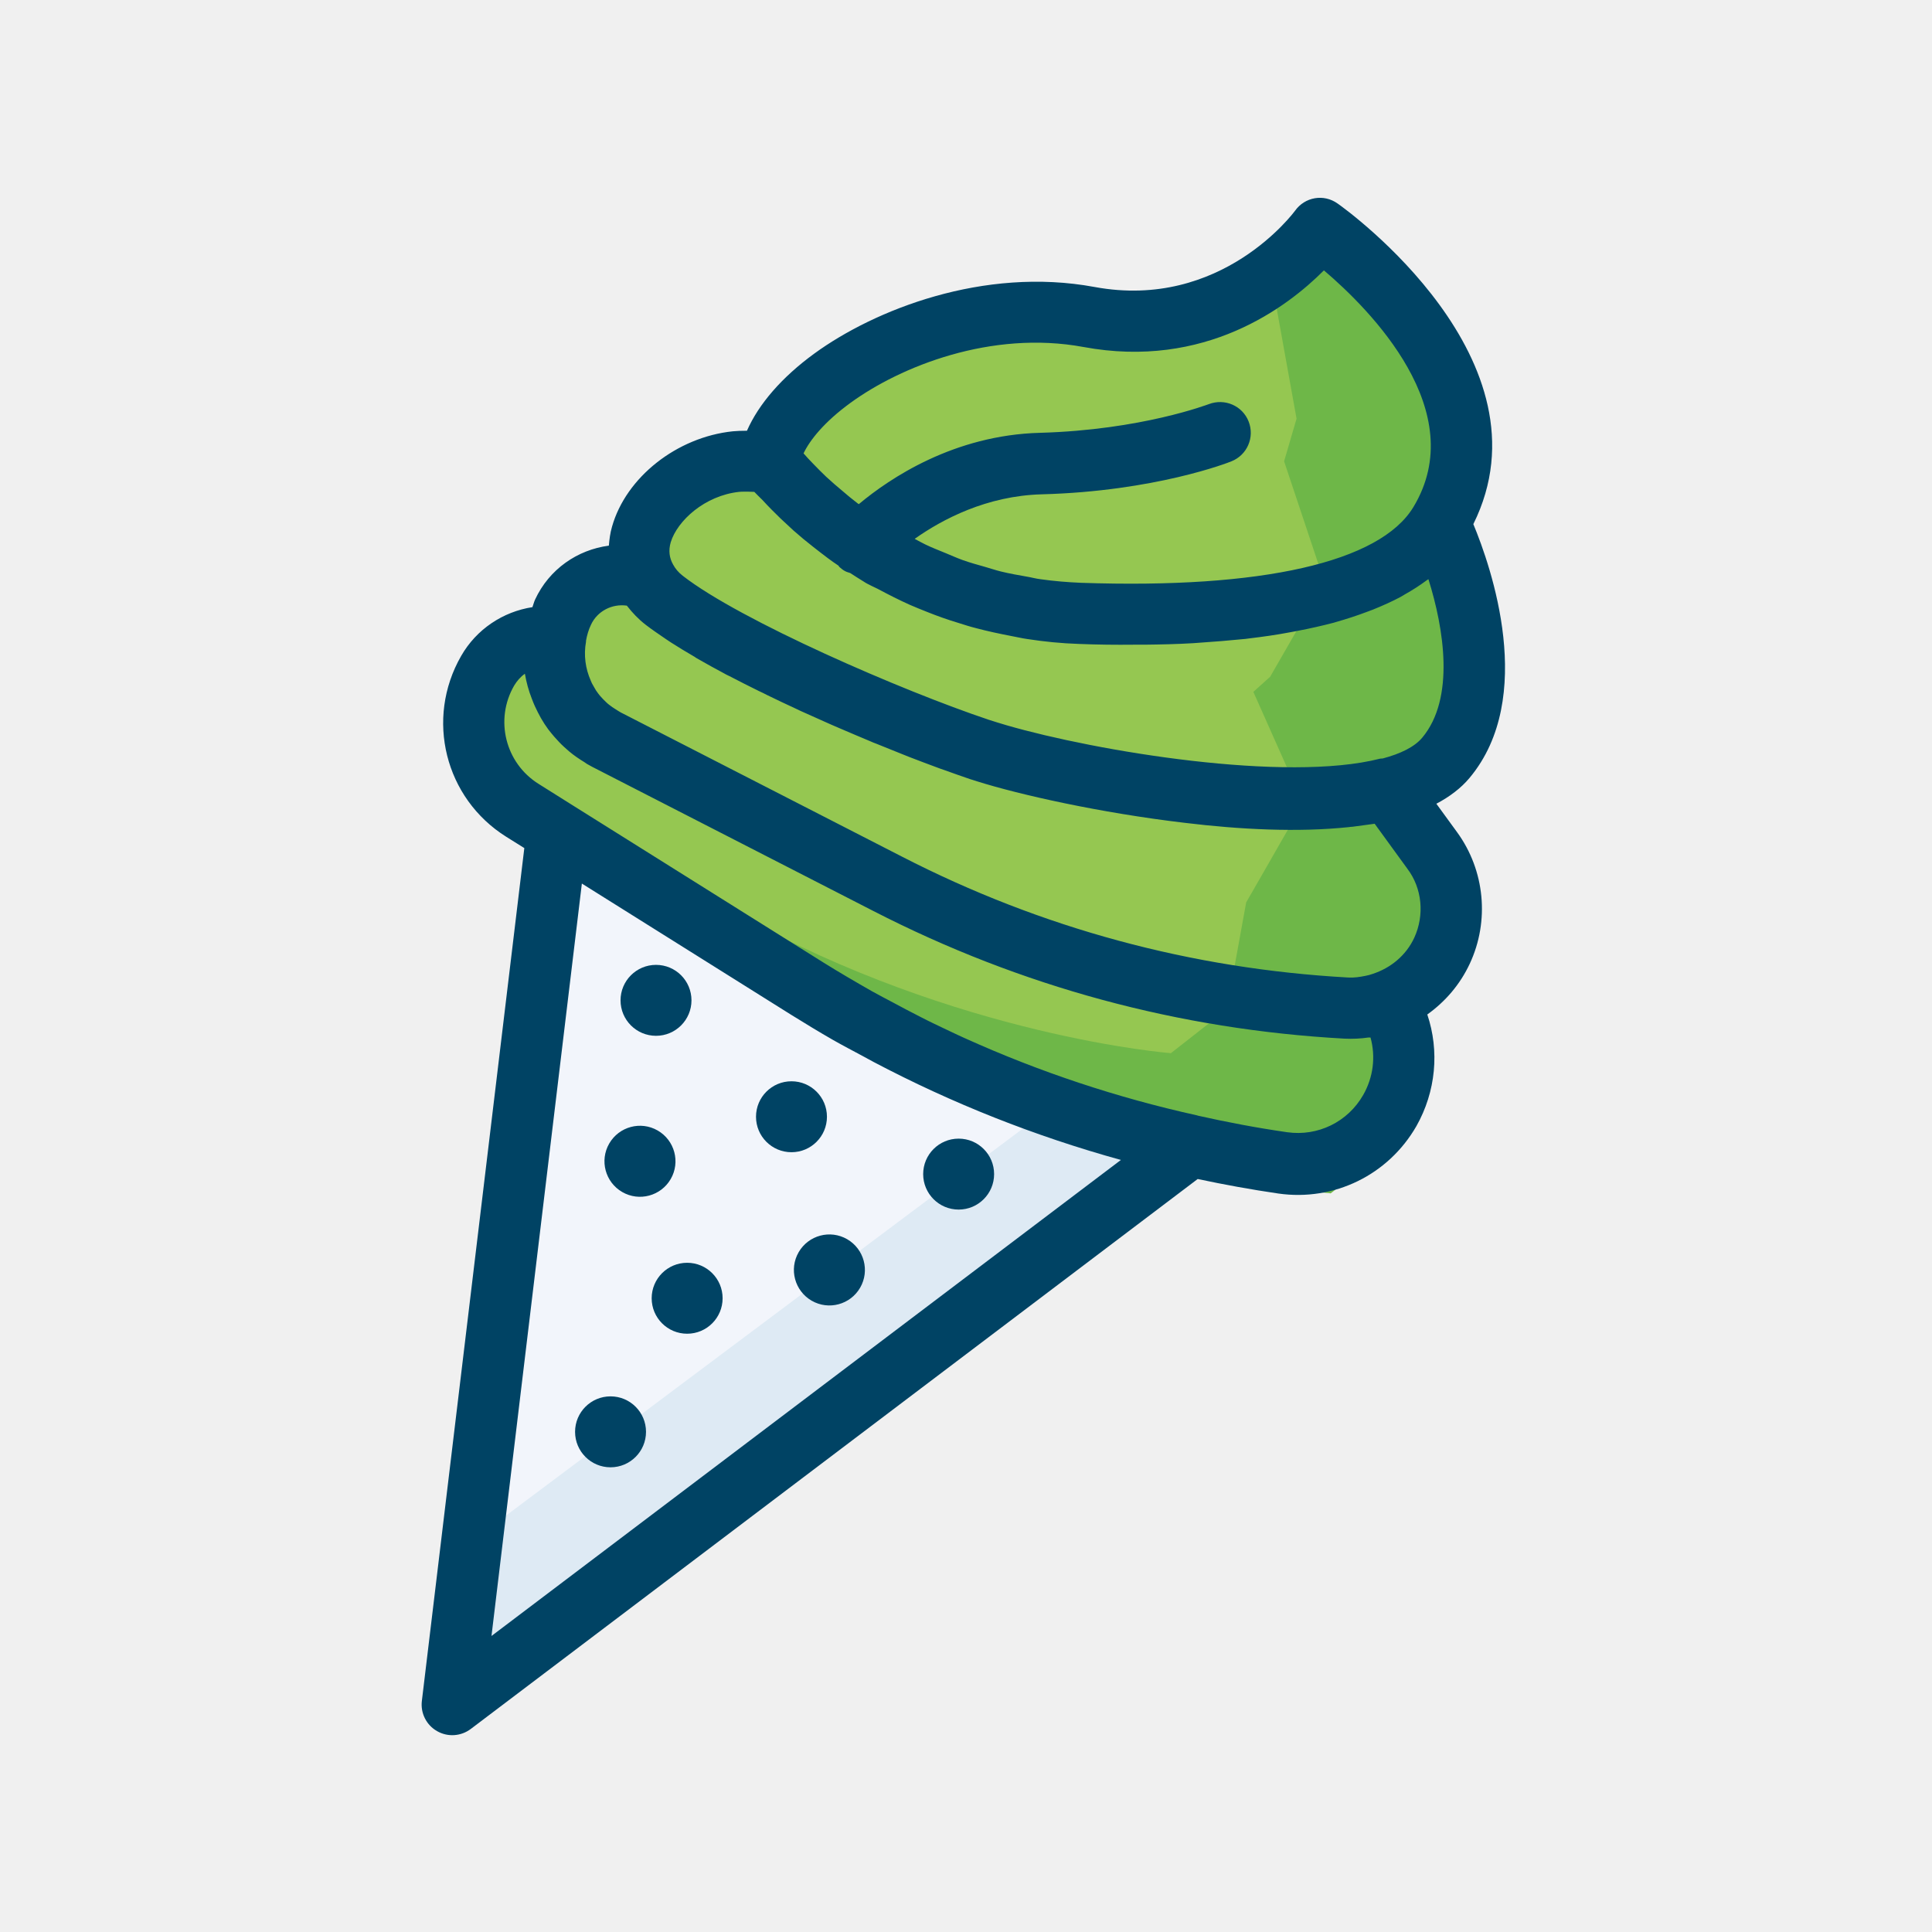
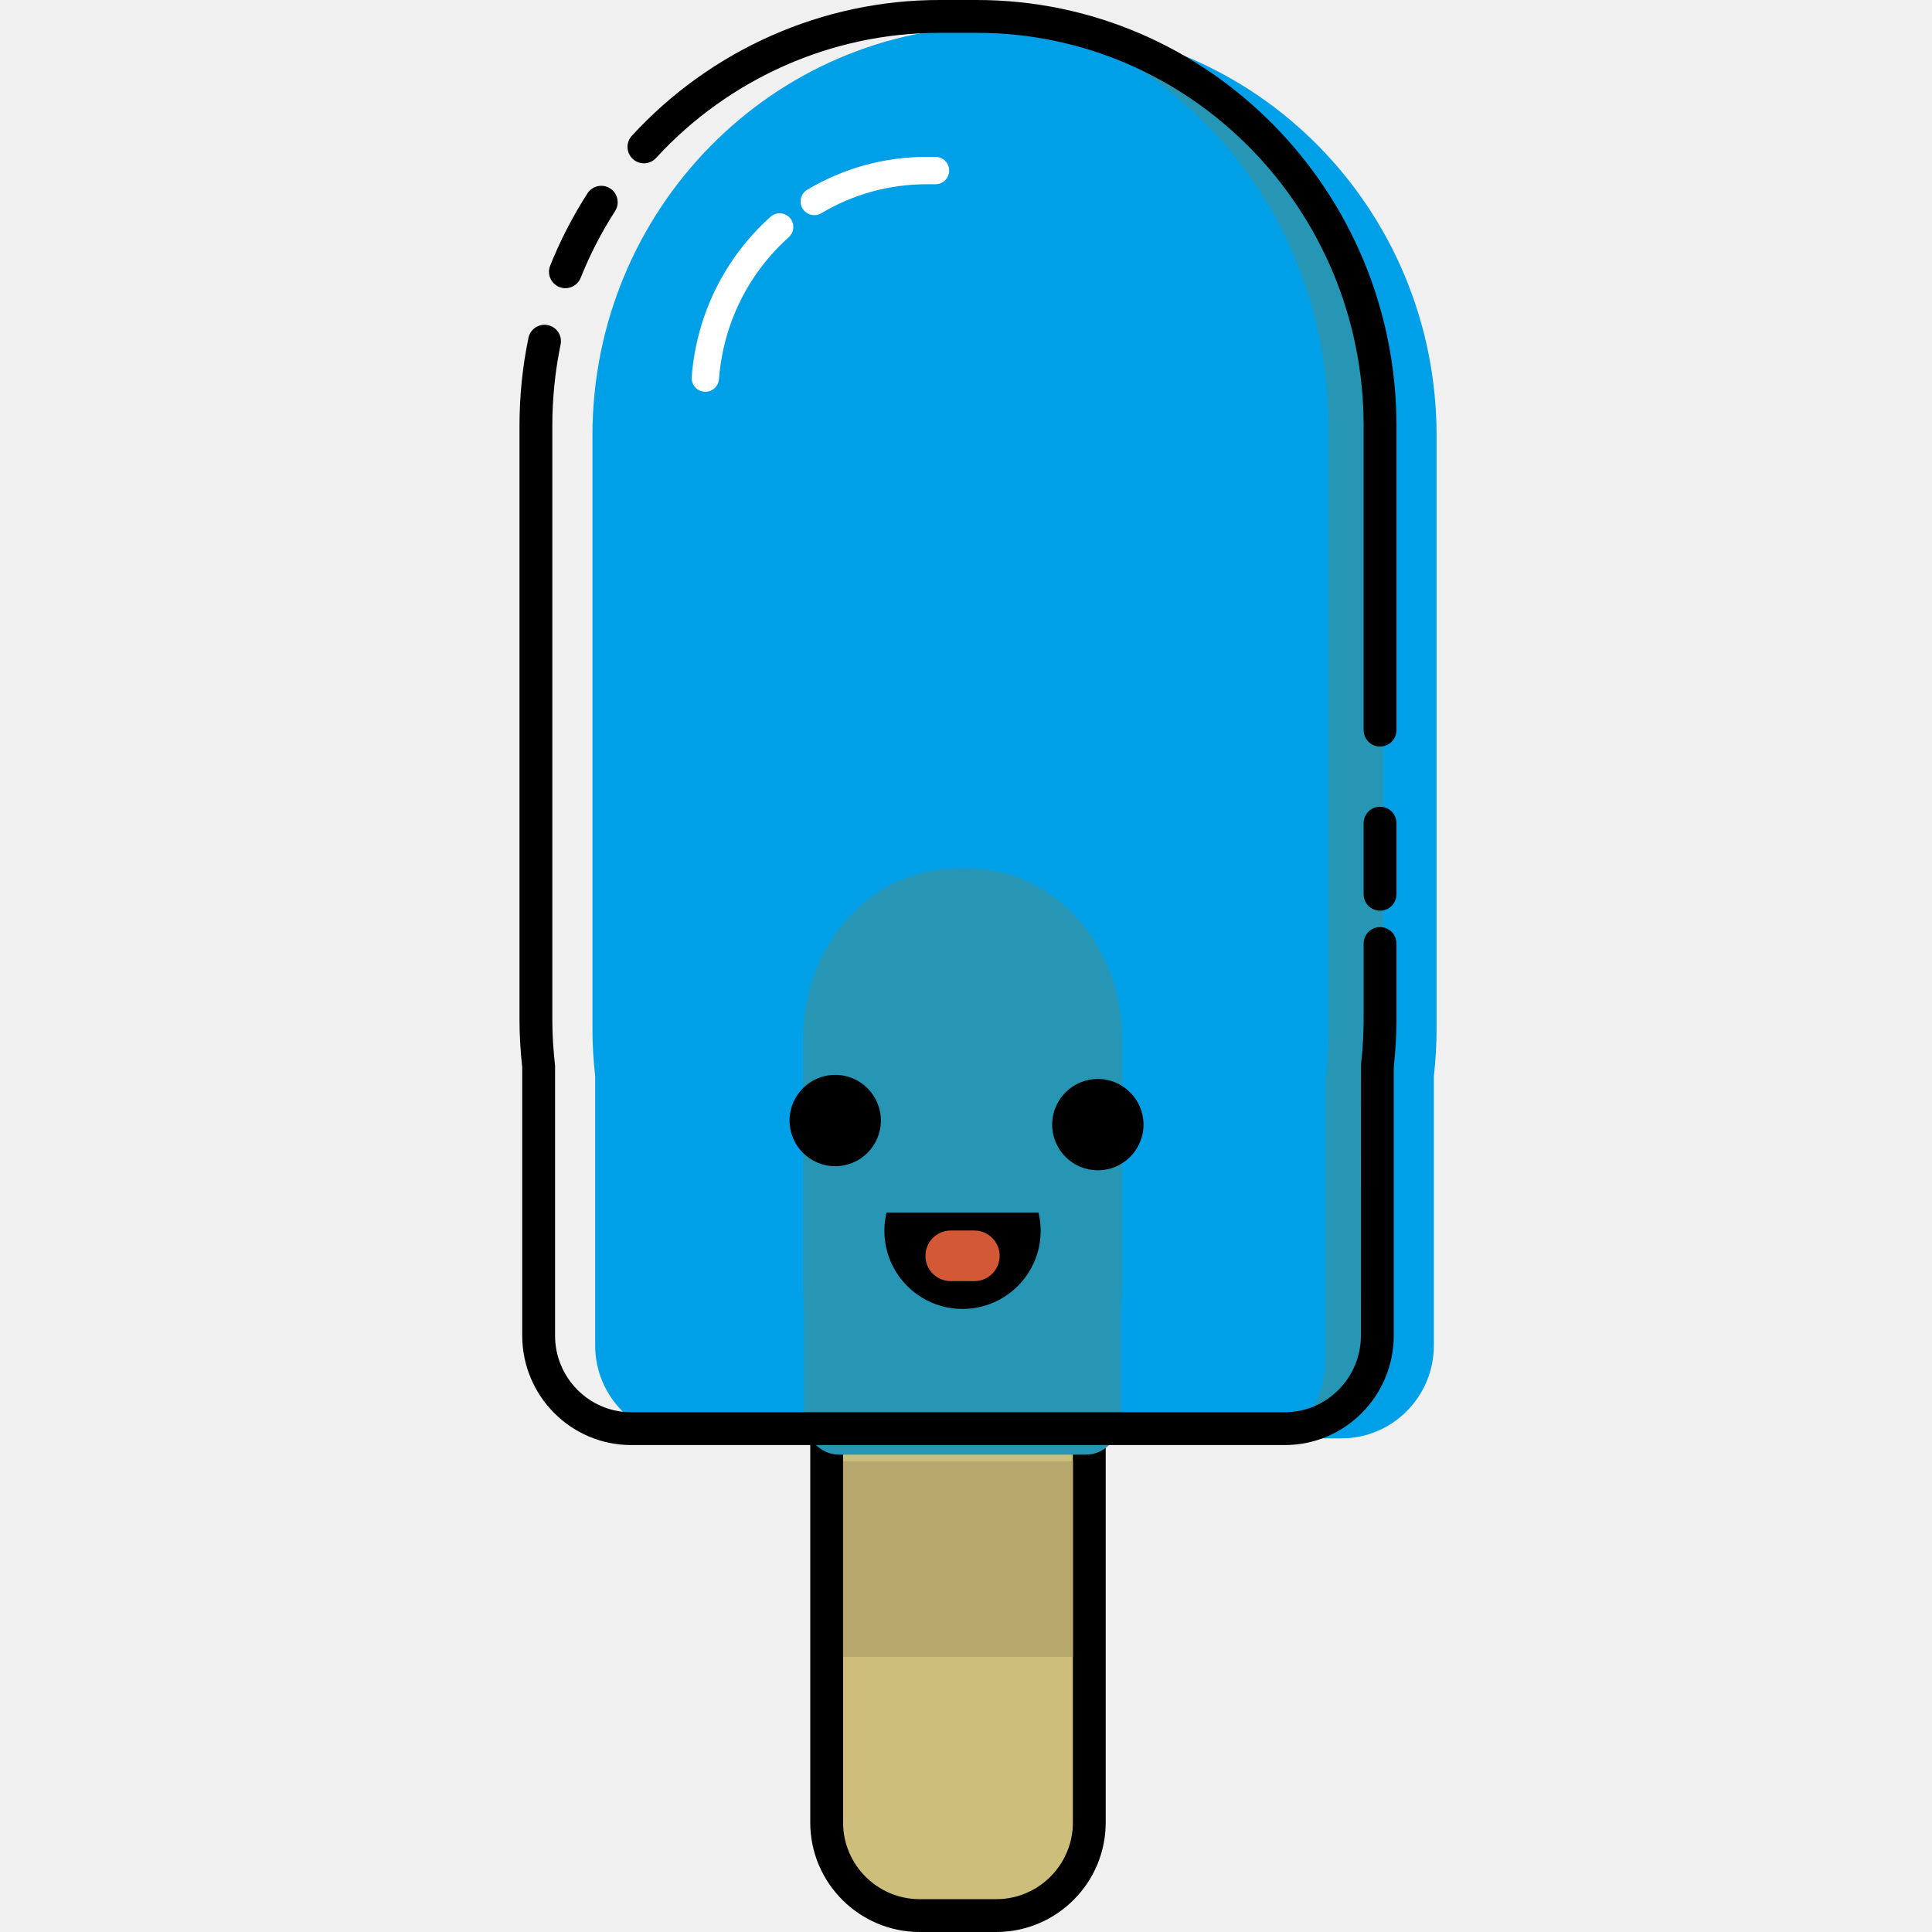
<svg xmlns="http://www.w3.org/2000/svg" width="800px" height="800px" viewBox="0 0 1024 1024" class="icon" version="1.1">
-   <path d="M248.4 889.9l53.9-434.3s118.8 60.8 166.9 87.5 147.4 71.1 147.4 71.1L248.4 889.9z" fill="#F2F5FB" />
-   <path d="M554 589.3L256.7 811.9l-10.1 81 368.3-275.7c0 0.1-27.7-12.3-60.9-27.9z" fill="#DEEAF4" />
-   <path d="M292.5 441.6s-56.1-34.2-39.2-63.5 37.1-45.5 37.1-45.5l47.3-35.4 38.7-46.7 31.2-9 62.1-65.5 98.9-11.2 68.5 3.7 66.1-53.4 50.5 66.8 15.4 85.7-7 23.8 22.5 67.5-30.3 52.8-9.3 8.5 27.7 62.3-24.1 41.9-7.7 13.4-10.9 59.5-31.1 24.4s-118.6-9.1-242.1-77.8-164.3-102.3-164.3-102.3z" fill="#95C751" />
-   <path d="M747.2 548.5l7.7-13.4 24.1-41.9-27.7-62.3 9.3-8.5 30.3-52.8-22.5-67.5 7-23.8-15.4-85.7-50.5-66.8-34.6 27.9 12.3 68.2-6.6 22.6 21.4 64.1-28.8 50.1-8.9 8 26.3 59.1-22.8 39.8-7.3 12.7-10.3 56.7-29.6 23.2s-112.6-8.6-229.9-73.8c-69.6-38.7-111.3-65.6-133.9-81.1 2.8 25.1 42.1 49.1 42.1 49.1s40.8 33.7 164.3 102.3 242.1 77.8 242.1 77.8l31.1-24.4 10.8-59.6z" fill="#6EB748" />
-   <path d="M756.5 537.7c9.5-6.8 17.3-15.8 22.5-26.9 10.6-22.7 8-49.5-6.7-69.7l-11-15.1c7-3.7 13-8.2 17.6-13.7 35.6-42.6 11.4-111.9 2-134.5 43.1-86.9-67-166.5-71.9-169.9-7.4-5.3-17.4-3.5-22.6 3.8-0.4 0.5-38.8 52.9-106.3 40.4-58.9-10.9-116.8 12.2-148.5 35.3-17.3 12.6-29.5 26.8-35.7 40.9-2.9 0-5.4 0.1-7.5 0.3-29.7 3.1-56.6 24.4-64 50.5-1 3.4-1.4 6.7-1.7 10.1-16.6 2.2-31.6 12.4-39.1 28.6-0.6 1.3-0.9 2.7-1.4 4-15.6 2.4-29.7 11.7-37.8 25.9-19.1 33.3-8.6 75.4 23.9 95.8l9.6 6-54.3 452c-0.8 6.5 2.4 12.8 8 16 5.7 3.3 12.7 2.8 17.9-1.1l385.3-291.5c14.1 3 28.4 5.6 42.8 7.7 29.5 4.2 58.2-9.8 73.1-35.7 10.4-18.4 12.3-39.9 5.8-59.2z m-6.9-40.7c-4.4 9.5-12.6 16.1-22.1 19.2-1.2 0.4-2.5 0.8-3.7 1-3 0.6-6.1 1.1-9.3 0.9-83-4.6-162.6-26.1-236.5-64.1l-149-76.4c-0.9-0.5-1.8-1.1-2.6-1.6-1.3-0.8-2.5-1.6-3.6-2.5-0.5-0.4-1-0.8-1.5-1.3-1.1-1-2-2-3-3.1-0.4-0.5-0.9-1-1.3-1.6-0.8-1-1.4-2-2-3.1-0.4-0.8-0.9-1.5-1.3-2.3-0.2-0.5-0.4-0.9-0.6-1.4-2.8-6.3-3.8-13.4-2.5-20.6v-0.5c0.5-2.8 1.3-5.7 2.6-8.4 3.4-7.4 11.3-11.3 19-10.2 0.1 0.1 0.2 0.1 0.2 0.2 2.8 3.6 6 7 9.9 10 3.1 2.4 6.8 4.9 10.6 7.5l2.7 1.8c3.9 2.5 8 5 12.5 7.6 0.3 0.2 0.5 0.3 0.7 0.5l2.1 1.2c4 2.3 8.2 4.6 12.5 6.9 1.1 0.6 2.1 1.2 3.3 1.7 5 2.6 10.1 5.2 15.4 7.8 1.5 0.7 3 1.4 4.5 2.2 5.1 2.5 10.2 4.9 15.4 7.3 0.8 0.4 1.5 0.7 2.3 1.1 5.3 2.4 10.7 4.8 16.1 7.2 1.5 0.6 2.9 1.3 4.4 1.9 5.5 2.4 11.1 4.7 16.5 7 1.1 0.5 2.1 0.9 3.2 1.3 4.9 2 9.7 3.9 14.4 5.8l3 1.2c5.2 2 10.2 3.9 15.1 5.7 1.1 0.4 2.1 0.8 3.1 1.1 4.9 1.8 9.6 3.4 13.9 4.9 1 0.3 2.3 0.7 3.8 1.2 22.5 7.1 65.2 16.7 110 22 29.5 3.6 60.3 5.1 87 2.3 0.7-0.1 1.4-0.2 2-0.2 3-0.4 6-0.8 8.9-1.2 1-0.2 2-0.2 2.9-0.4l17.3 23.8c7.9 10.4 9.2 24.6 3.7 36.6zM450.8 213.5c26.5-19.3 74.6-38.6 123.4-29.6 64.5 12 108.2-21.2 127.5-40.6 24.6 20.9 78.1 74.8 47.4 125.5-17.7 29.2-80.2 43.4-176.1 40.1-7.2-0.3-14.4-0.9-21.5-1.9-2.5-0.3-4.9-1-7.4-1.4-4.6-0.8-9.1-1.6-13.6-2.7-2.9-0.7-5.7-1.7-8.6-2.5-3.9-1.1-7.9-2.2-11.8-3.6-3-1.1-5.9-2.4-8.8-3.6-3.6-1.5-7.3-2.9-10.8-4.6-1.9-0.9-3.8-2-5.7-3 14.7-10.4 38.2-22.8 67.3-23.6 60-1.6 99-16.8 100.6-17.5 8.3-3.3 12.4-12.7 9.1-21.1-3.3-8.4-12.7-12.4-21.1-9.2-0.4 0.1-35.7 13.7-89.5 15.2-45.5 1.2-79.5 24-96 37.8-0.3-0.2-0.7-0.4-1-0.7-2.6-2-5.2-4.1-7.7-6.3-2.9-2.4-5.8-4.9-8.6-7.5-2.4-2.3-4.8-4.7-7.1-7.1-1.7-1.7-3.3-3.5-4.9-5.3 3.3-7 11-16.7 24.9-26.8z m-59.1 47.2c1.1-0.1 3.4-0.2 8.1 0 1.4 1.5 2.9 2.9 4.3 4.3 3.1 3.4 6.3 6.6 9.6 9.8 2.3 2.2 4.7 4.3 7 6.5 3.4 3 6.9 5.9 10.5 8.7 2.4 1.9 4.9 3.8 7.4 5.7 1.9 1.4 3.8 2.8 5.8 4.1 0.2 0.2 0.3 0.6 0.6 0.8 0.9 0.8 1.9 1.6 2.9 2.1 0.9 0.5 1.8 0.7 2.7 1 2.4 1.5 4.7 3.1 7.1 4.5 0.7 0.4 1.3 0.9 2 1.2 1.8 1 3.7 1.8 5.5 2.7 5.6 3 11.3 5.9 17.1 8.5 3 1.3 6 2.5 9 3.7 5.5 2.2 11.1 4.2 16.8 5.9 3.1 1 6.3 2 9.5 2.8 6 1.6 12.2 2.9 18.4 4.1 2.8 0.5 5.6 1.2 8.5 1.6 9 1.4 18.2 2.3 27.4 2.6 10 0.4 19.5 0.5 28.8 0.4h5.8c8.9-0.1 17.6-0.3 25.9-0.8 1.4-0.1 2.8-0.2 4.1-0.3 7.5-0.5 14.8-1.1 21.8-1.8 1.2-0.1 2.4-0.2 3.6-0.4 7.5-0.9 14.6-1.9 21.4-3.2 1.5-0.3 2.9-0.5 4.3-0.8 6.8-1.3 13.4-2.8 19.5-4.4 0.2-0.1 0.4-0.1 0.6-0.2 6-1.7 11.5-3.5 16.8-5.5 1.1-0.4 2.2-0.8 3.2-1.2 5.2-2.1 10.1-4.3 14.6-6.7 0.8-0.4 1.5-0.9 2.2-1.3 4.1-2.3 8-4.8 11.5-7.4 0.3-0.3 0.8-0.5 1.1-0.7 8.2 26.1 14.2 63.1-3.3 84-4.1 4.9-11.5 8.5-20.9 11-0.5 0.1-1 0-1.4 0.1-49.9 12.8-150.4-3.9-198-17.7-3.2-1-6.5-1.9-9.4-2.9-45.8-15.3-131.9-52.7-162.2-76.3-2.3-1.8-3.9-3.7-5.1-5.9-2-3.5-2.6-7.4-1.3-11.9 3.5-11.4 18-24.7 36.2-26.7zM260.5 867.1l47.9-398.8 111 69.6c7.4 4.6 14.8 9.1 22.3 13.4 5.1 2.9 10.3 5.6 15.5 8.4 1.9 1 3.8 2.1 5.7 3.1 41.9 22.1 85.7 39.4 131.2 52L260.5 867.1z m421.7-267c-16-2.3-31.8-5.3-47.4-8.8-0.1 0-0.1-0.1-0.2-0.1-42.6-9.4-83.7-23.1-122.9-40.8-2.8-1.3-5.6-2.5-8.4-3.9-5.3-2.5-10.6-5-15.8-7.7-4.7-2.4-9.3-4.8-13.9-7.3-3.8-2-7.6-4-11.4-6.1-8.6-4.9-17.2-9.9-25.7-15.2L303.8 427l-18.3-11.5a38.62 38.62 0 0 1-13-52.1c1.5-2.5 3.4-4.7 5.7-6.3 0.8 4.6 2 9 3.7 13.3 0.5 1.3 1 2.6 1.6 3.9 1 2.1 2 4.2 3.2 6.3 1.2 2.1 2.5 4.1 3.9 6 1 1.3 2 2.5 3.1 3.8 1.7 1.9 3.4 3.8 5.3 5.5l2.7 2.4c2.5 2.1 5.3 4 8.1 5.7 0.5 0.3 0.8 0.6 1.3 0.9 1 0.5 1.9 1.1 2.9 1.6l149 76.4c78.1 40.1 162 62.8 249.6 67.6 4.3 0.2 8.6 0 12.7-0.6h1.1c2.8 10.1 1.5 21.1-3.9 30.5-8.2 14.3-24 22-40.3 19.7z" fill="#004364" />
-   <path d="M347.7 530.2m-18.8 0a18.8 18.8 0 1 0 37.6 0 18.8 18.8 0 1 0-37.6 0Z" fill="#004364" />
-   <path d="M348.6 599.2c-9-5.2-20.5-2.1-25.7 6.9-5.2 9-2.1 20.5 6.9 25.7 9 5.2 20.5 2.1 25.7-6.9 5.2-9 2.1-20.5-6.9-25.7z" fill="#004364" />
-   <path d="M508.1 622.3m-18.8 0a18.8 18.8 0 1 0 37.6 0 18.8 18.8 0 1 0-37.6 0Z" fill="#004364" />
-   <path d="M430.2 689.4c9 5.2 20.5 2.1 25.7-6.9 5.2-9 2.1-20.5-6.9-25.7-9-5.2-20.5-2.1-25.7 6.9-5.2 9-2.1 20.5 6.9 25.7z" fill="#004364" />
-   <path d="M419.5 591.9m-18.8 0a18.8 18.8 0 1 0 37.6 0 18.8 18.8 0 1 0-37.6 0Z" fill="#004364" />
-   <path d="M364.2 688.1m-18.8 0a18.8 18.8 0 1 0 37.6 0 18.8 18.8 0 1 0-37.6 0Z" fill="#004364" />
-   <path d="M323.6 758.9m-18.8 0a18.8 18.8 0 1 0 37.6 0 18.8 18.8 0 1 0-37.6 0Z" fill="#004364" />
+   <path d="M577.347 965.979c0 27.237-22.081 49.322-49.322 49.322h-40.554c-27.239 0-49.322-22.085-49.322-49.322v-333.446c0-27.239 22.082-49.32 49.322-49.32h40.554c27.24 0 49.322 22.081 49.322 49.32v333.446z" fill="#CEBE7B" />
+   <path d="M528.026 1023.999h-40.554c-31.993 0-58.021-26.029-58.021-58.02v-333.446c0-31.993 26.029-58.02 58.021-58.02h40.554c31.992 0 58.02 26.029 58.02 58.02v333.446c0 31.993-26.029 58.02-58.02 58.02z m-40.554-432.087c-22.4 0-40.622 18.223-40.622 40.622v333.446c0 22.398 18.222 40.622 40.622 40.622h40.554c22.398 0 40.622-18.223 40.622-40.622v-333.446c0-22.398-18.223-40.622-40.622-40.622h-40.554z" fill="" />
+   <path d="M761.42 230.802c0-119.812-95.686-216.942-213.72-216.942h-19.966c-118.038 0-213.726 97.129-213.726 216.942v314.621c0 8.427 0.523 16.726 1.444 24.905v142.719c0 27.24 21.939 49.32 49.003 49.32H710.975c27.065 0 49.004-22.08 49.004-49.32V570.305c0.921-8.171 1.442-16.462 1.442-24.882v-314.622z" fill="#00A0E9" />
+   <path d="M563.195 16.199C645.34 47.241 704.036 129.246 704.036 225.54v322.884c0 8.641-0.521 17.151-1.442 25.536V720.448c0 16.04-7.241 30.307-18.509 39.579 26.368-0.799 47.508-22.507 47.508-49.243V568.043c0.921-8.169 1.442-16.462 1.442-24.88V228.542c0-104.543-72.857-191.796-169.84-212.343z" fill="#2795B4" />
+   <path d="M373.851 207.64a7.251 7.251 0 0 1-7.236-7.804c2.515-32.847 17.35-63.009 41.769-84.924a7.246 7.246 0 0 1 10.237 0.552 7.248 7.248 0 0 1-0.552 10.237c-21.629 19.412-34.769 46.135-36.998 75.243a7.248 7.248 0 0 1-7.22 6.696zM431.595 114.033a7.246 7.246 0 0 1-6.233-3.538 7.248 7.248 0 0 1 2.512-9.939 123.45 123.45 0 0 1 63.224-17.411h4.728a7.249 7.249 0 1 1 0 14.5h-4.728a108.936 108.936 0 0 0-55.795 15.364 7.228 7.228 0 0 1-3.707 1.025z" fill="#FFFFFF" />
+   <path d="M446.851 774.485h121.797v103.673H446.851z" fill="#B6A86D" />
+   <path d="M594.665 550.455c0-49.709-36.146-90.005-80.737-90.005h-7.542c-44.593 0-80.741 40.297-80.741 90.005v130.53c0 3.498 0.196 6.94 0.546 10.333v59.214c0 11.297 8.287 20.465 18.51 20.465h130.907c10.223 0 18.514-9.167 18.514-20.465v-59.224c0.348-3.389 0.542-6.828 0.542-10.322V550.455z" fill="#2795B4" />
+   <path d="M731.454 395.686a8.698 8.698 0 0 1-8.699-8.7V225.642c0-114.824-91.973-208.241-205.02-208.241h-19.966c-56.7 0-111.394 24.182-150.061 66.345-3.243 3.54-8.749 3.78-12.292 0.531a8.7 8.7 0 0 1-0.531-12.292c41.951-45.746 101.32-71.984 162.883-71.984h19.966c122.642 0 222.419 101.222 222.419 225.641v161.343a8.699 8.699 0 0 1-8.7 8.701zM731.454 482.682a8.699 8.699 0 0 1-8.699-8.7v-37.701a8.699 8.699 0 1 1 17.398 0v37.701a8.698 8.698 0 0 1-8.699 8.7zM681.01 765.908H334.489c-31.818 0-57.702-26.029-57.702-58.021V565.651c-0.959-8.657-1.444-17.196-1.444-25.388v-314.622c0-15.68 1.595-31.346 4.744-46.564 0.973-4.703 5.576-7.724 10.282-6.757a8.702 8.702 0 0 1 6.757 10.283 212.913 212.913 0 0 0-4.383 43.039V540.264c0 7.698 0.467 15.749 1.39 23.93l0.056 0.973v142.719c0 22.398 18.08 40.622 40.303 40.622h346.521c22.225 0 40.303-18.223 40.303-40.622l0.055-143.716c0.921-8.169 1.388-16.212 1.388-23.907v-40.181a8.699 8.699 0 1 1 17.398 0v40.181c0 8.189-0.484 16.72-1.441 25.366v142.257c-0.002 31.992-25.89 58.021-57.705 58.021zM299.674 152.744c-1.076 0-2.169-0.201-3.23-0.626a8.7 8.7 0 0 1-4.844-11.31 226.755 226.755 0 0 1 19.771-38.331 8.699 8.699 0 0 1 12.024-2.61 8.7 8.7 0 0 1 2.61 12.023 209.129 209.129 0 0 0-18.251 35.383 8.702 8.702 0 0 1-8.08 5.471z" fill="" />
+   <path d="M581.878 596.08m-24.202 0a24.202 24.202 0 1 0 48.404 0 24.202 24.202 0 1 0-48.404 0Z" fill="" />
+   <path d="M442.682 593.905m-24.202 0a24.202 24.202 0 1 0 48.404 0 24.202 24.202 0 1 0-48.404 0Z" fill="" />
+   <path d="M469.882 642.663a41.446 41.446 0 0 0-1.148 9.676c0 22.875 18.544 41.418 41.421 41.418 22.877 0 41.42-18.545 41.42-41.418 0-3.334-0.406-6.571-1.148-9.676h-80.546z" fill="" />
+   <path d="M529.829 665.615c0 7.407-6.003 13.411-13.411 13.411h-12.518c-7.408 0-13.411-6.003-13.411-13.411s6.003-13.414 13.411-13.414h12.518c7.409 0.001 13.411 6.005 13.411 13.414z" fill="#D25836" />
</svg>
